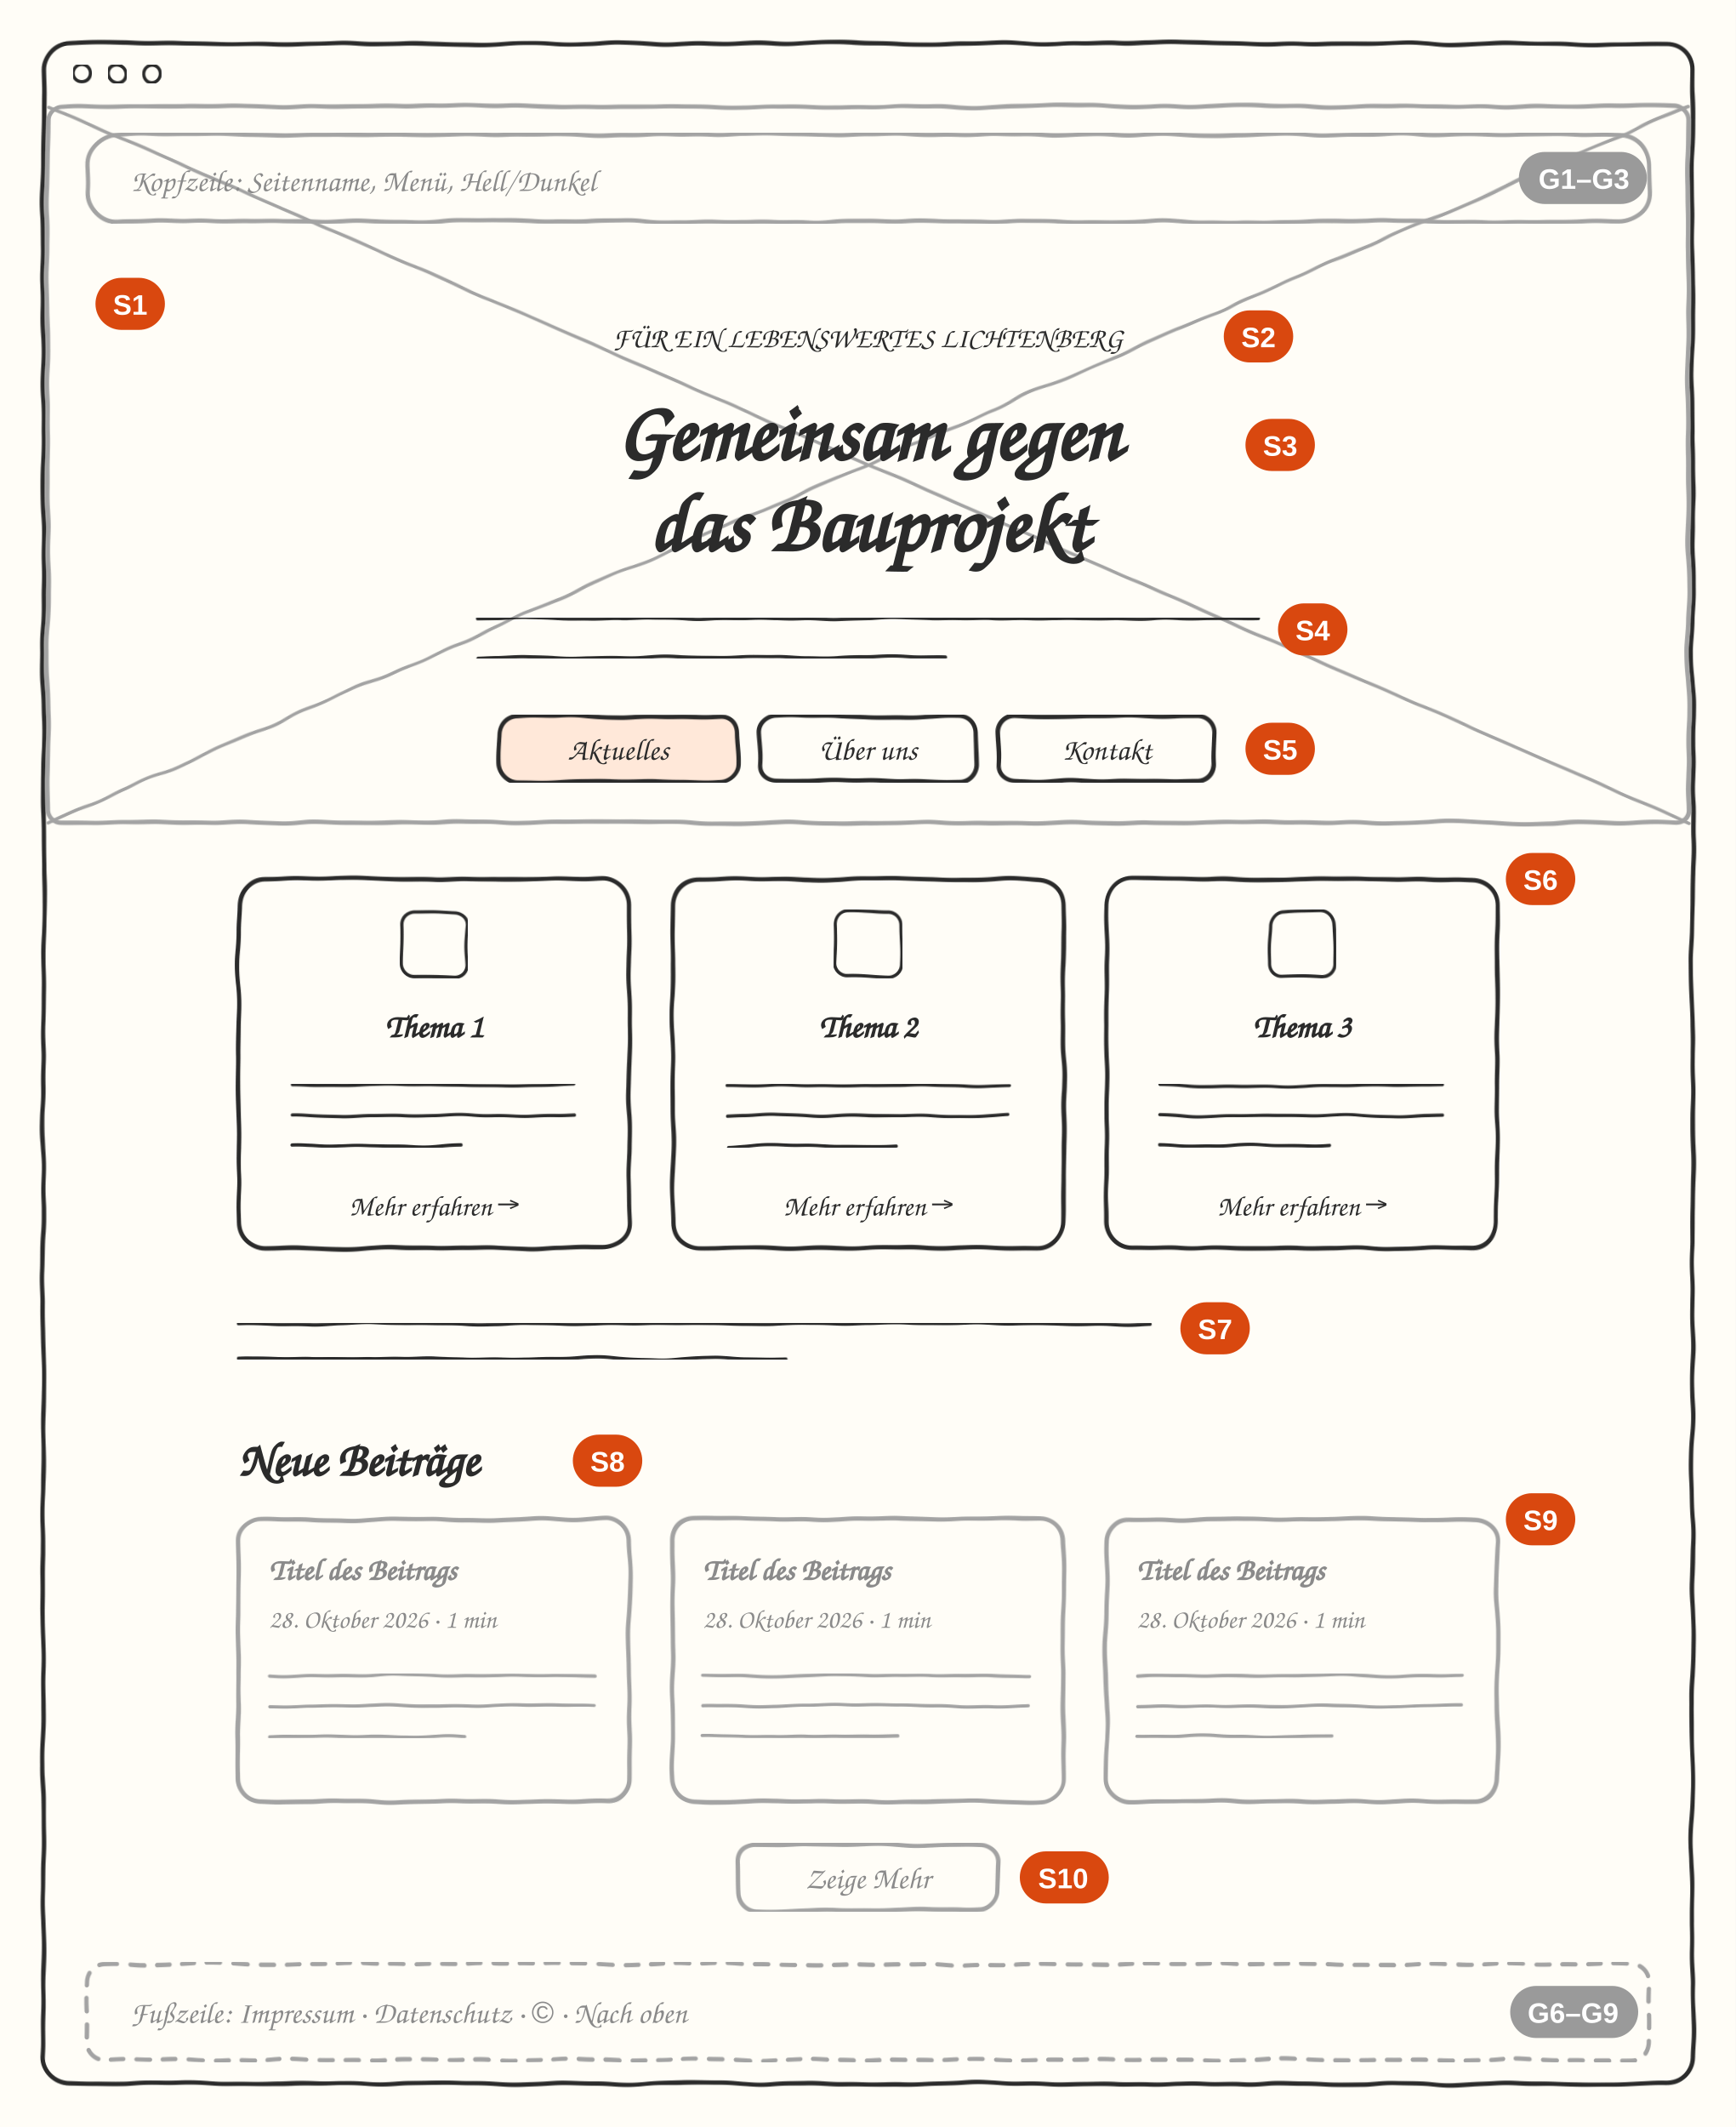
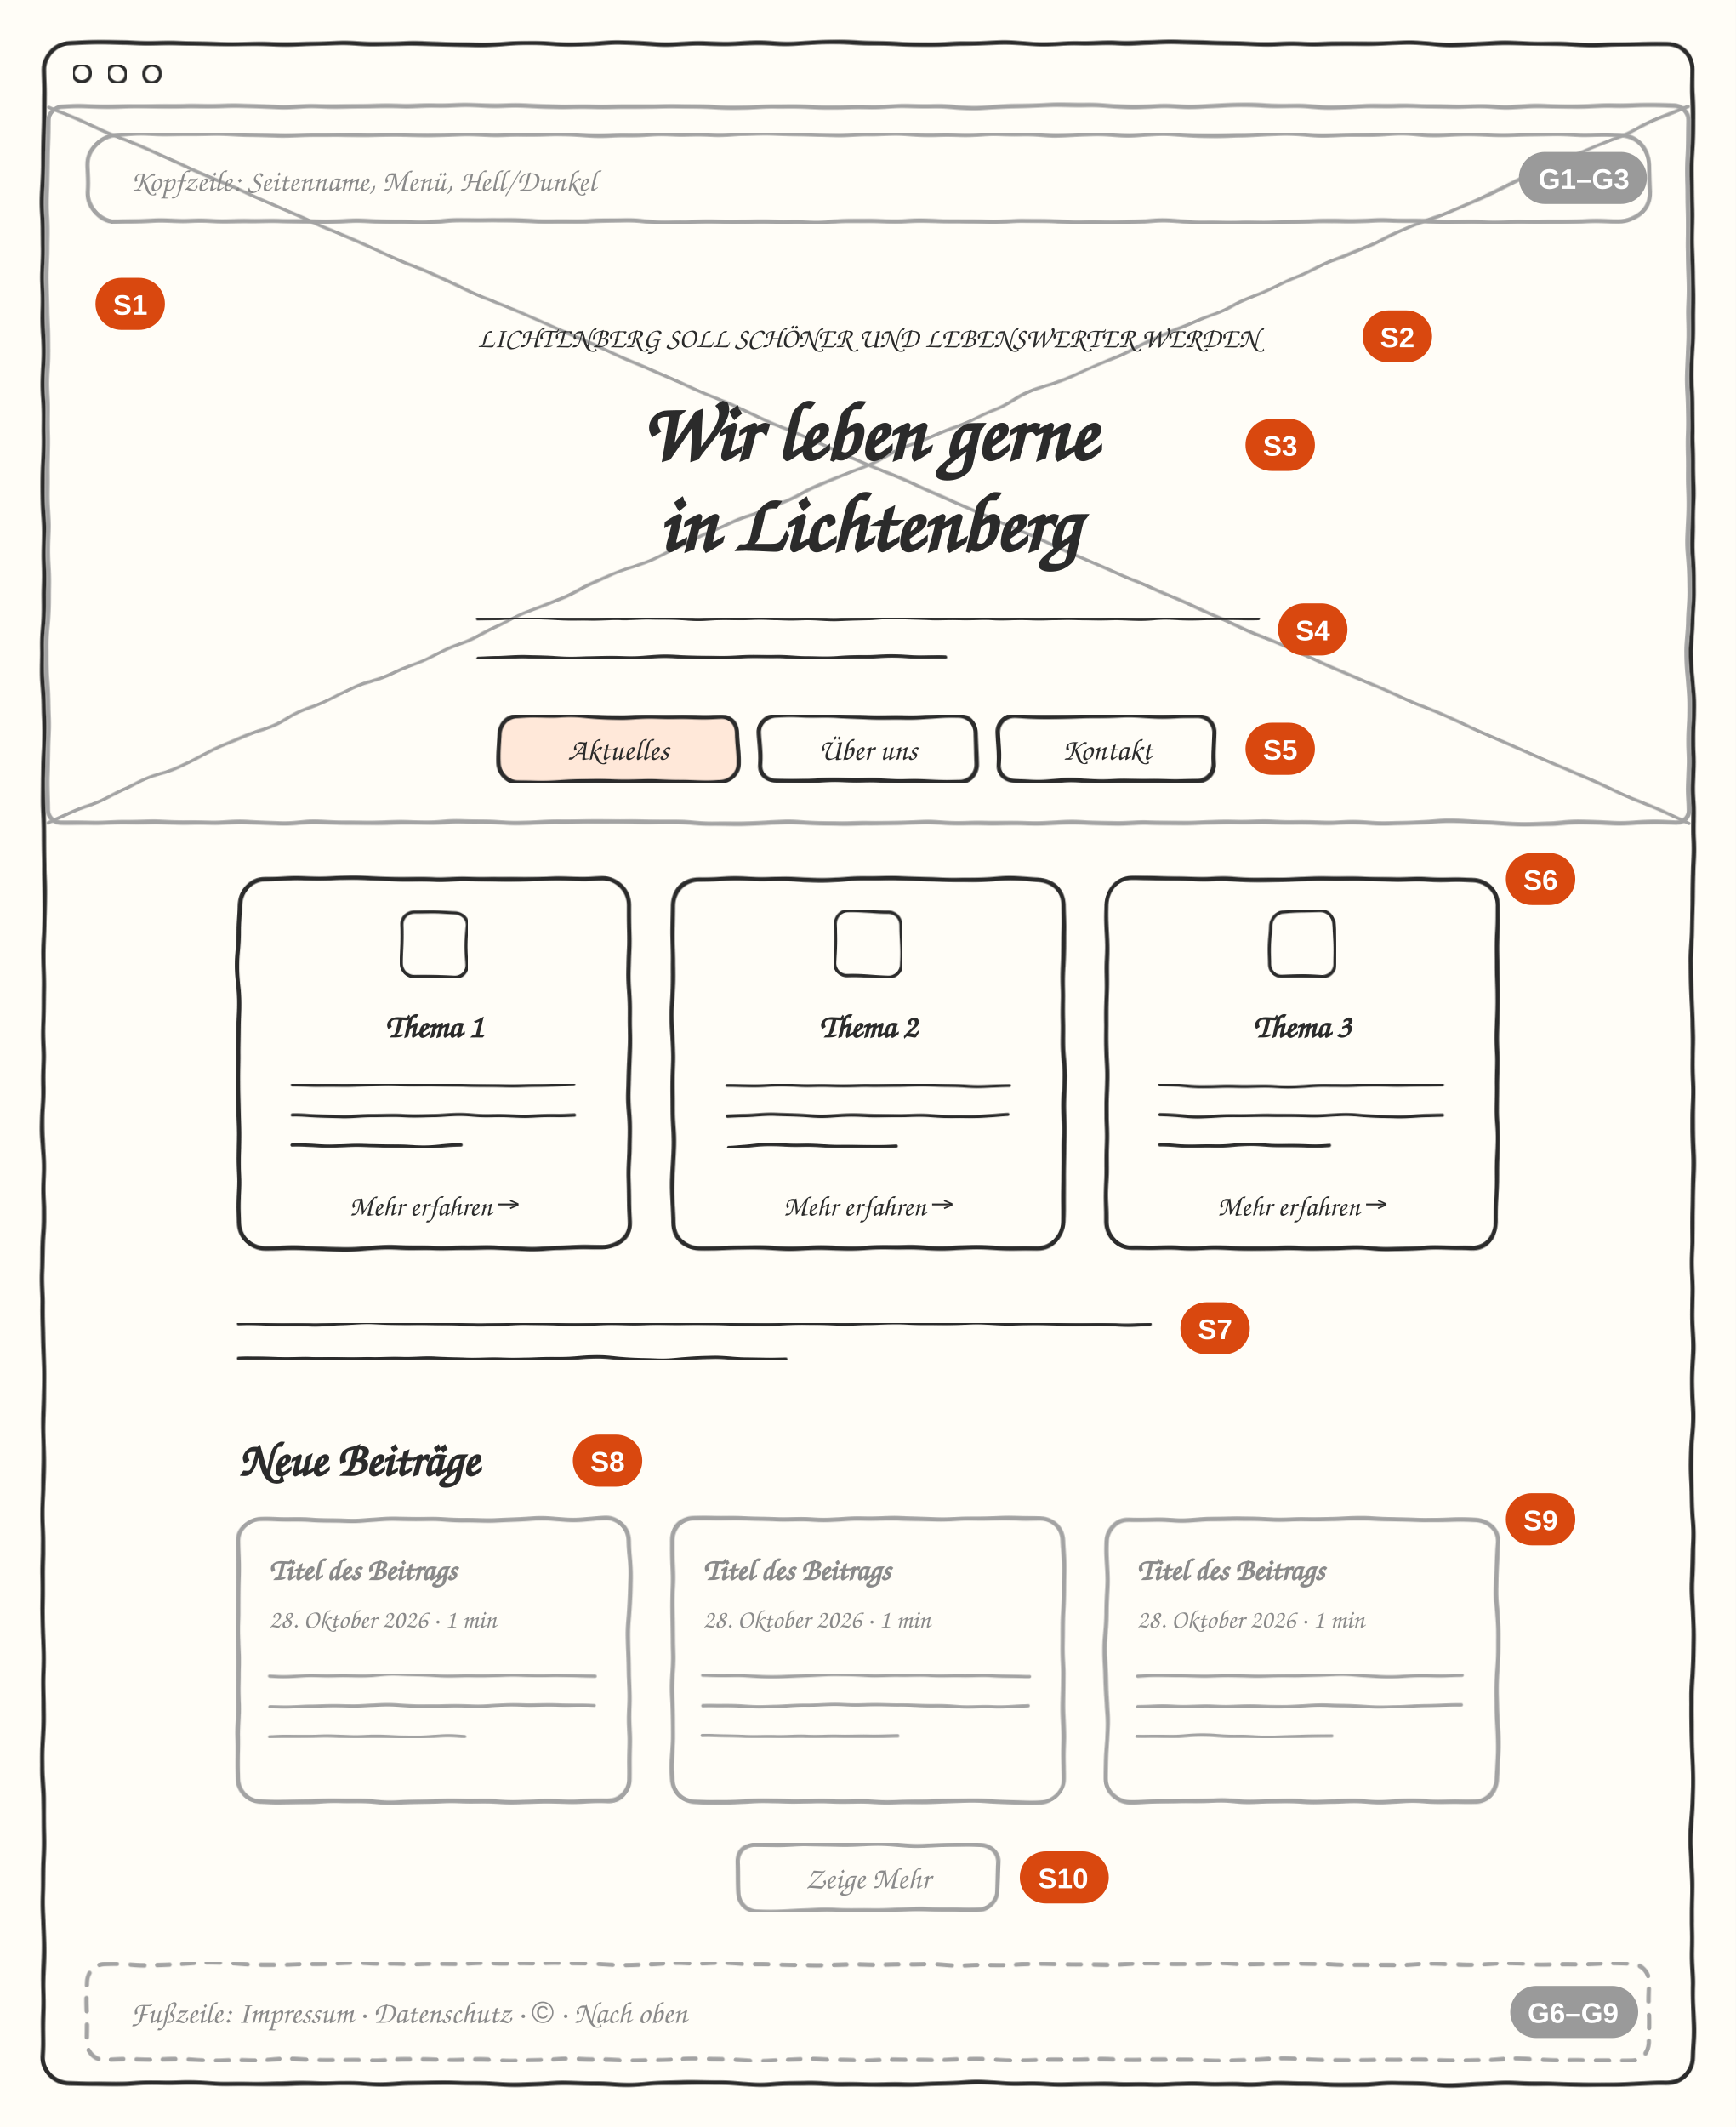
<svg xmlns="http://www.w3.org/2000/svg" viewBox="0 0 800 980" width="800" height="980" role="img" aria-labelledby="title">
  <defs>
    <filter id="rough" x="-2%" y="-2%" width="104%" height="104%">
      <feTurbulence type="fractalNoise" baseFrequency="0.035" numOctaves="2" seed="7" />
      <feDisplacementMap in="SourceGraphic" scale="2.5" />
    </filter>
    <style>
      text { font-family: "Bradley Hand", "Segoe Print", "Chalkboard SE", "Comic Sans MS", cursive; }
      .ink, .grey { fill: none; stroke-width: 2; stroke-linecap: round; stroke-linejoin: round; filter: url(#rough); }
      .ink { stroke: #2b2b2b; }
      .grey { stroke: #a3a3a3; }
      .thin { stroke-width: 1.5; }
      .btn { fill: #ffe8d9; }
      .sym { font-family: Arial, Helvetica, sans-serif; }
      .t { fill: #2b2b2b; }
      .g { fill: #8a8a8a; }
      .badge rect { fill: #d9480f; }
      .badge.ref rect { fill: #9a9a9a; }
      .badge text { fill: #fff; font-family: Arial, Helvetica, sans-serif; font-size: 13px; font-weight: bold; }
    </style>
  </defs>
  <rect width="800" height="980" fill="#fffdf7" />
  <rect class="ink" x="20" y="20" width="760" height="940" rx="12" />
  <path class="ink thin" d="M20 48 h760" />
  <circle class="ink thin" cx="38" cy="34" r="4" />
  <circle class="ink thin" cx="54" cy="34" r="4" />
  <circle class="ink thin" cx="70" cy="34" r="4" />
  <rect class="grey" x="22" y="49" width="756" height="330" rx="6" />
  <path class="grey thin" d="M22 49 L778 379 M778 49 L22 379" />
  <g class="badge">
    <rect x="44" y="128" width="32" height="24" rx="12" />
    <text x="60" y="145" text-anchor="middle">S1</text>
  </g>
  <rect class="grey" x="40" y="62" width="720" height="40" rx="14" />
  <text class="g" x="60" y="88" font-size="14" text-anchor="start">Kopfzeile: Seitenname, Menü, Hell/Dunkel</text>
  <g class="badge ref">
    <rect x="700" y="70" width="59" height="24" rx="12" />
    <text x="730" y="87" text-anchor="middle">G1–G3</text>
  </g>
-   <text class="t" x="400.0" y="160" font-size="13" text-anchor="middle">FÜR EIN LEBENSWERTES LICHTENBERG</text>
+   <text class="t" x="400.0" y="160" font-size="13" text-anchor="middle">LICHTENBERG SOLL SCHÖNER UND LEBENSWERTER WERDEN</text>
  <g class="badge">
-     <rect x="564" y="143" width="32" height="24" rx="12" />
-     <text x="580.0" y="160" text-anchor="middle">S2</text>
+     <rect x="628" y="143" width="32" height="24" rx="12" />
+     <text x="644.0" y="160" text-anchor="middle">S2</text>
  </g>
-   <text class="t" x="400.0" y="212" font-size="38" text-anchor="middle" font-weight="bold">Gemeinsam gegen</text>
-   <text class="t" x="400.0" y="254" font-size="38" text-anchor="middle" font-weight="bold">das Bauprojekt</text>
+   <text class="t" x="400.0" y="212" font-size="38" text-anchor="middle" font-weight="bold">Wir leben gerne</text>
+   <text class="t" x="400.0" y="254" font-size="38" text-anchor="middle" font-weight="bold">in Lichtenberg</text>
  <g class="badge">
    <rect x="574" y="193" width="32" height="24" rx="12" />
    <text x="590.0" y="210" text-anchor="middle">S3</text>
  </g>
  <path class="ink thin" d="M220 285 h360 M220 303 h216" />
  <g class="badge">
    <rect x="589" y="278" width="32" height="24" rx="12" />
    <text x="605.0" y="295" text-anchor="middle">S4</text>
  </g>
  <rect class="ink btn" x="230" y="330" width="110" height="30" rx="8" />
  <text class="t" x="285.0" y="350" font-size="14" text-anchor="middle">Aktuelles</text>
  <rect class="ink" x="350" y="330" width="100" height="30" rx="8" />
  <text class="t" x="400.0" y="350" font-size="14" text-anchor="middle">Über uns</text>
  <rect class="ink" x="460" y="330" width="100" height="30" rx="8" />
  <text class="t" x="510.0" y="350" font-size="14" text-anchor="middle">Kontakt</text>
  <g class="badge">
    <rect x="574" y="333" width="32" height="24" rx="12" />
    <text x="590" y="350" text-anchor="middle">S5</text>
  </g>
  <rect class="ink" x="110" y="405" width="180" height="170" rx="12" />
  <rect class="ink thin" x="185" y="420" width="30" height="30" rx="6" />
  <text class="t" x="200" y="478" font-size="15" text-anchor="middle" font-weight="bold">Thema 1</text>
  <path class="ink thin" d="M135 500 h130 M135 514 h130 M135 528 h78" />
  <text class="t" x="200" y="560" font-size="13" text-anchor="middle">Mehr erfahren →</text>
  <rect class="ink" x="310" y="405" width="180" height="170" rx="12" />
  <rect class="ink thin" x="385" y="420" width="30" height="30" rx="6" />
  <text class="t" x="400" y="478" font-size="15" text-anchor="middle" font-weight="bold">Thema 2</text>
  <path class="ink thin" d="M335 500 h130 M335 514 h130 M335 528 h78" />
  <text class="t" x="400" y="560" font-size="13" text-anchor="middle">Mehr erfahren →</text>
  <rect class="ink" x="510" y="405" width="180" height="170" rx="12" />
  <rect class="ink thin" x="585" y="420" width="30" height="30" rx="6" />
  <text class="t" x="600" y="478" font-size="15" text-anchor="middle" font-weight="bold">Thema 3</text>
  <path class="ink thin" d="M535 500 h130 M535 514 h130 M535 528 h78" />
  <text class="t" x="600" y="560" font-size="13" text-anchor="middle">Mehr erfahren →</text>
  <g class="badge">
    <rect x="694" y="393" width="32" height="24" rx="12" />
    <text x="710" y="410" text-anchor="middle">S6</text>
  </g>
  <path class="ink thin" d="M110 610 h420 M110 626 h252" />
  <g class="badge">
    <rect x="544" y="600" width="32" height="24" rx="12" />
    <text x="560" y="617" text-anchor="middle">S7</text>
  </g>
  <text class="t" x="110" y="680" font-size="22" text-anchor="start" font-weight="bold">Neue Beiträge</text>
  <g class="badge">
    <rect x="264" y="661" width="32" height="24" rx="12" />
    <text x="280" y="678" text-anchor="middle">S8</text>
  </g>
  <rect class="grey" x="110" y="700" width="180" height="130" rx="10" />
  <text class="g" x="124" y="728" font-size="14" text-anchor="start" font-weight="bold">Titel des Beitrags</text>
  <text class="g" x="124" y="750" font-size="12" text-anchor="start">28. Oktober 2026 · 1 min</text>
  <path class="grey thin" d="M124 772 h150 M124 786 h150 M124 800 h90" />
  <rect class="grey" x="310" y="700" width="180" height="130" rx="10" />
  <text class="g" x="324" y="728" font-size="14" text-anchor="start" font-weight="bold">Titel des Beitrags</text>
  <text class="g" x="324" y="750" font-size="12" text-anchor="start">28. Oktober 2026 · 1 min</text>
  <path class="grey thin" d="M324 772 h150 M324 786 h150 M324 800 h90" />
  <rect class="grey" x="510" y="700" width="180" height="130" rx="10" />
  <text class="g" x="524" y="728" font-size="14" text-anchor="start" font-weight="bold">Titel des Beitrags</text>
  <text class="g" x="524" y="750" font-size="12" text-anchor="start">28. Oktober 2026 · 1 min</text>
  <path class="grey thin" d="M524 772 h150 M524 786 h150 M524 800 h90" />
  <g class="badge">
    <rect x="694" y="688" width="32" height="24" rx="12" />
    <text x="710" y="705" text-anchor="middle">S9</text>
  </g>
  <rect class="grey" x="340.0" y="850" width="120" height="30" rx="8" />
  <text class="g" x="400.0" y="870" font-size="14" text-anchor="middle">Zeige Mehr</text>
  <g class="badge">
    <rect x="470" y="853" width="41" height="24" rx="12" />
    <text x="490.0" y="870" text-anchor="middle">S10</text>
  </g>
  <rect class="grey" x="40" y="905" width="720" height="44" rx="8" stroke-dasharray="6 6" />
  <text class="g" x="60" y="932" font-size="14" text-anchor="start">Fußzeile: Impressum · Datenschutz · <tspan class="sym">©</tspan> · Nach oben</text>
  <g class="badge ref">
    <rect x="696" y="915" width="59" height="24" rx="12" />
    <text x="725" y="932" text-anchor="middle">G6–G9</text>
  </g>
</svg>
